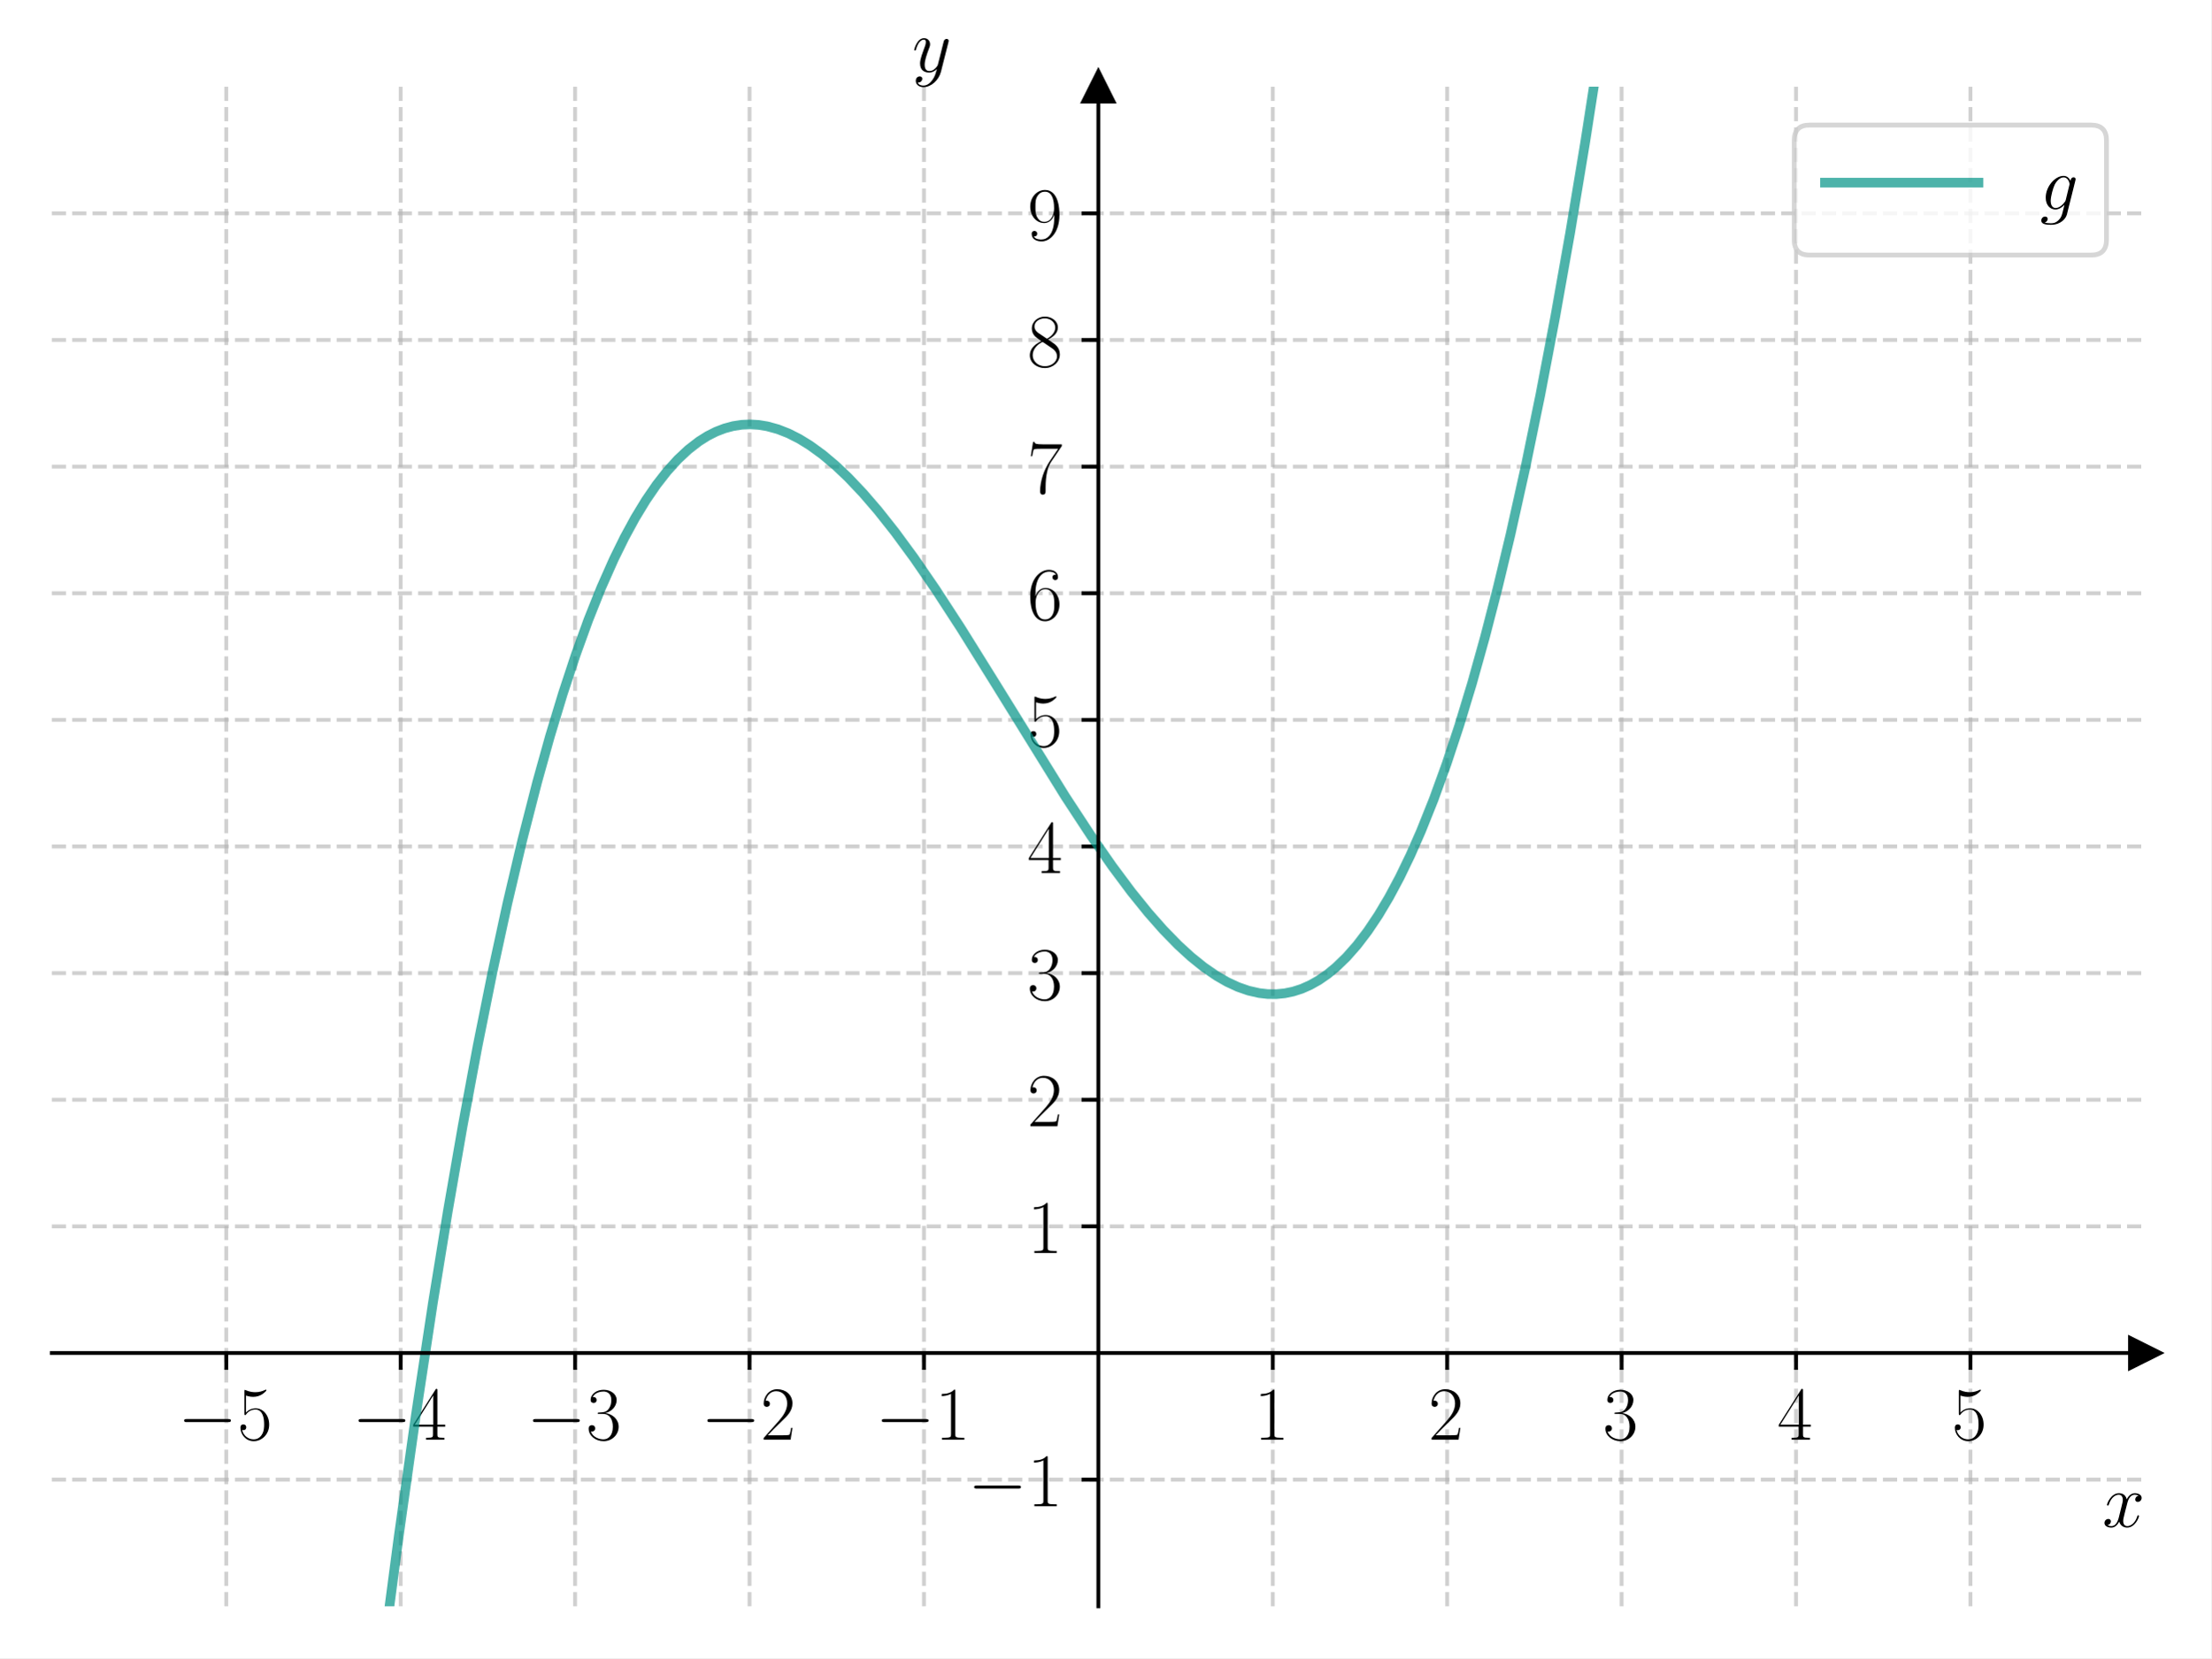
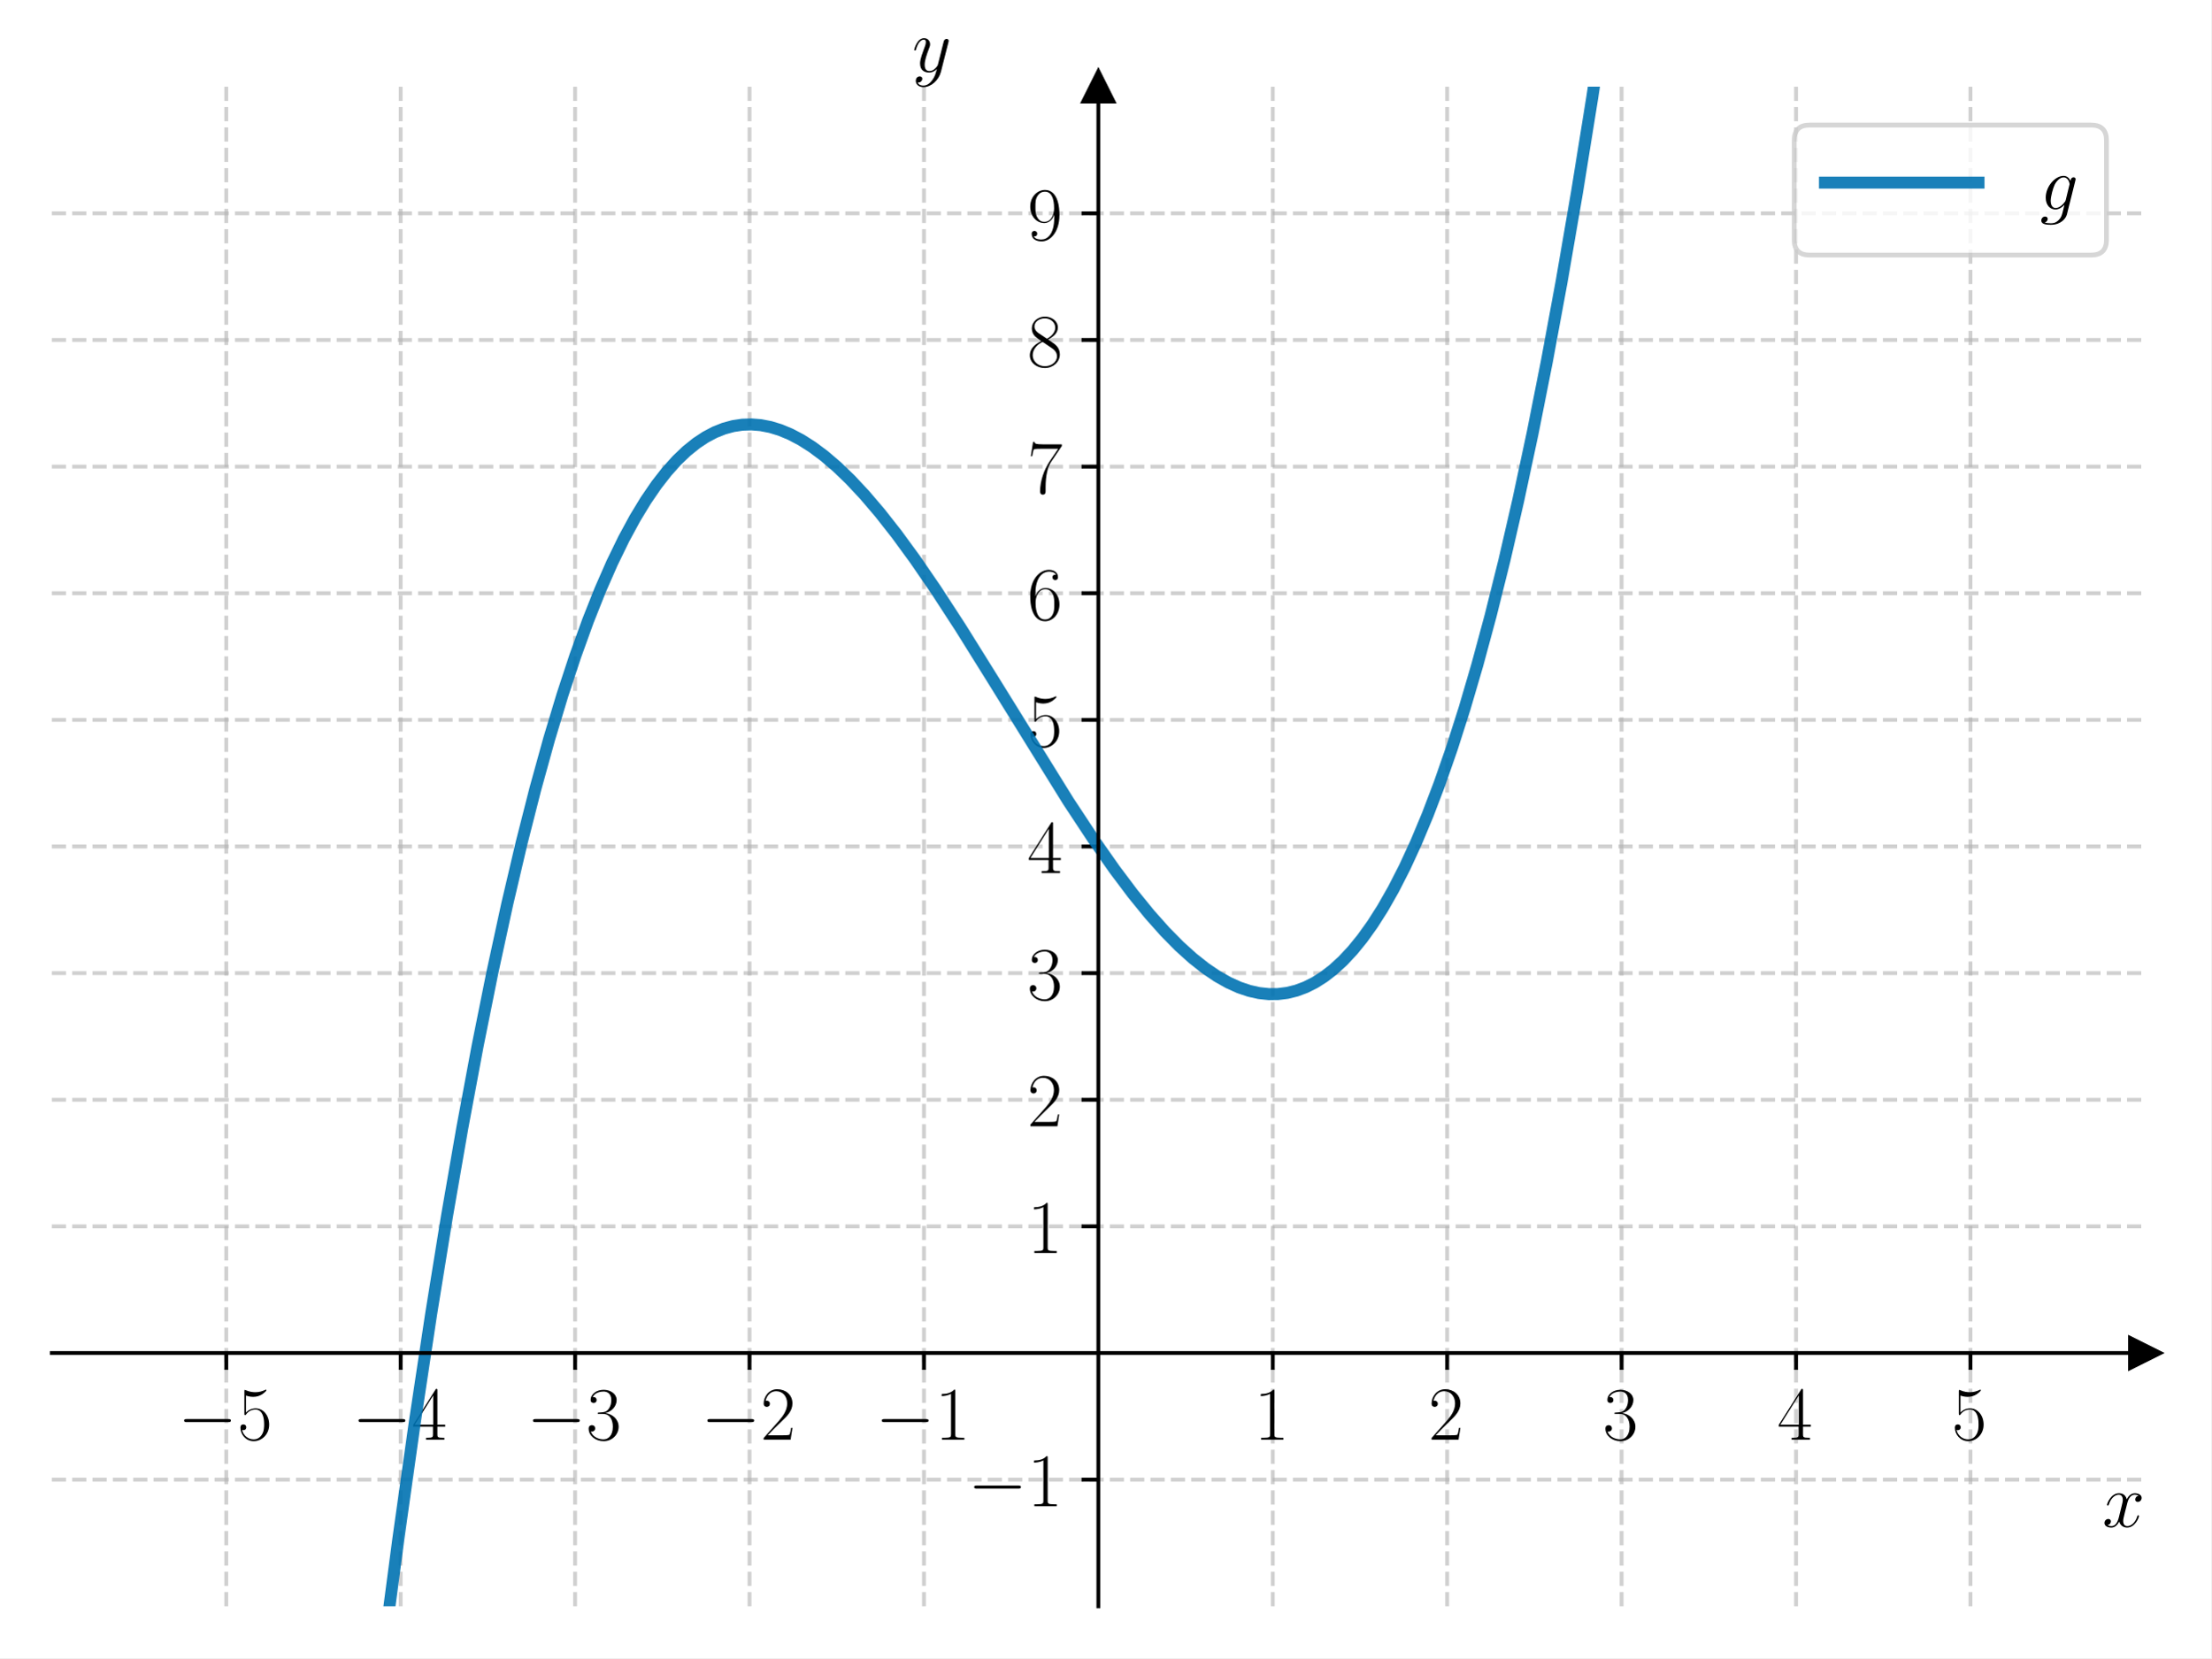
<svg xmlns="http://www.w3.org/2000/svg" xmlns:xlink="http://www.w3.org/1999/xlink" width="460.8pt" height="345.6pt" viewBox="0 0 460.8 345.6" version="1.1">
  <defs>
    <style type="text/css">*{stroke-linejoin: round; stroke-linecap: butt}</style>
  </defs>
  <g id="figure_1">
    <g id="patch_1">
      <path d="M 0 345.6  L 460.8 345.6  L 460.8 0  L 0 0  z " style="fill: #ffffff" />
    </g>
    <g id="axes_1">
      <g id="patch_2">
        <path d="M 10.8 334.8  L 447 334.8  L 447 18.065  L 10.8 18.065  z " style="fill: #ffffff" />
      </g>
      <g id="matplotlib.axis_1">
        <g id="xtick_1">
          <g id="line2d_1">
-             <path d="M 47.15 334.8  L 47.15 18.065  " clip-path="url(#pf98f4de707)" style="fill: none; stroke-dasharray: 2.96,1.28; stroke-dashoffset: 0; stroke: #b0b0b0; stroke-opacity: 0.6; stroke-width: 0.8" />
+             <path d="M 47.15 334.8  L 47.15 18.065  " clip-path="url(#pdcc4138866)" style="fill: none; stroke-dasharray: 2.96,1.28; stroke-dashoffset: 0; stroke: #b0b0b0; stroke-opacity: 0.6; stroke-width: 0.8" />
          </g>
          <g id="line2d_2">
            <defs>
-               <path id="m13cd6b6ccd" d="M 0 0  L 0 3.5  " style="stroke: #000000; stroke-width: 0.8" />
+               <path id="m7b9ead4a0c" d="M 0 0  L 0 3.5  " style="stroke: #000000; stroke-width: 0.8" />
            </defs>
            <g>
-               <use xlink:href="#m13cd6b6ccd" x="47.15" y="282.011" style="stroke: #000000; stroke-width: 0.8" />
+               <use xlink:href="#m7b9ead4a0c" x="47.15" y="282.011" style="stroke: #000000; stroke-width: 0.8" />
            </g>
          </g>
          <g id="text_1">
            <g transform="translate(37.04901 300.0803) scale(0.16 -0.16)">
              <defs>
                <path id="CMSY10-0" d="M 4218 1472  C 4326 1472 4442 1472 4442 1600  C 4442 1728 4326 1728 4218 1728  L 755 1728  C 646 1728 531 1728 531 1600  C 531 1472 646 1472 755 1472  L 4218 1472  z " transform="scale(0.015625)" />
                <path id="CMR17-35" d="M 730 3692  C 794 3666 1056 3584 1325 3584  C 1920 3584 2246 3911 2432 4100  C 2432 4157 2432 4192 2394 4192  C 2387 4192 2374 4192 2323 4163  C 2099 4058 1837 3973 1517 3973  C 1325 3973 1037 3999 723 4139  C 653 4171 640 4171 634 4171  C 602 4171 595 4164 595 4037  L 595 2203  C 595 2089 595 2057 659 2057  C 691 2057 704 2070 736 2114  C 941 2401 1222 2522 1542 2522  C 1766 2522 2246 2382 2246 1289  C 2246 1085 2246 715 2054 421  C 1894 159 1645 25 1370 25  C 947 25 518 320 403 814  C 429 807 480 795 506 795  C 589 795 749 840 749 1038  C 749 1210 627 1280 506 1280  C 358 1280 262 1190 262 1011  C 262 454 704 -128 1382 -128  C 2042 -128 2669 440 2669 1264  C 2669 2030 2170 2624 1549 2624  C 1222 2624 947 2503 730 2274  L 730 3692  z " transform="scale(0.015625)" />
              </defs>
              <use xlink:href="#CMSY10-0" transform="scale(0.996264)" />
              <use xlink:href="#CMR17-35" transform="translate(77.48747 0) scale(0.996264)" />
            </g>
          </g>
        </g>
        <g id="xtick_2">
          <g id="line2d_3">
-             <path d="M 83.5 334.8  L 83.5 18.065  " clip-path="url(#pf98f4de707)" style="fill: none; stroke-dasharray: 2.96,1.28; stroke-dashoffset: 0; stroke: #b0b0b0; stroke-opacity: 0.6; stroke-width: 0.8" />
+             <path d="M 83.5 334.8  L 83.5 18.065  " clip-path="url(#pdcc4138866)" style="fill: none; stroke-dasharray: 2.96,1.28; stroke-dashoffset: 0; stroke: #b0b0b0; stroke-opacity: 0.6; stroke-width: 0.8" />
          </g>
          <g id="line2d_4">
            <g>
-               <use xlink:href="#m13cd6b6ccd" x="83.5" y="282.011" style="stroke: #000000; stroke-width: 0.8" />
+               <use xlink:href="#m7b9ead4a0c" x="83.5" y="282.011" style="stroke: #000000; stroke-width: 0.8" />
            </g>
          </g>
          <g id="text_2">
            <g transform="translate(73.39901 300.0803) scale(0.16 -0.16)">
              <defs>
                <path id="CMR17-34" d="M 2150 4122  C 2150 4256 2144 4256 2029 4256  L 128 1254  L 128 1088  L 1779 1088  L 1779 457  C 1779 224 1766 160 1318 160  L 1197 160  L 1197 0  C 1402 0 1747 0 1965 0  C 2182 0 2528 0 2733 0  L 2733 160  L 2611 160  C 2163 160 2150 224 2150 457  L 2150 1088  L 2803 1088  L 2803 1254  L 2150 1254  L 2150 4122  z M 1798 3703  L 1798 1254  L 256 1254  L 1798 3703  z " transform="scale(0.015625)" />
              </defs>
              <use xlink:href="#CMSY10-0" transform="scale(0.996264)" />
              <use xlink:href="#CMR17-34" transform="translate(77.48747 0) scale(0.996264)" />
            </g>
          </g>
        </g>
        <g id="xtick_3">
          <g id="line2d_5">
-             <path d="M 119.85 334.8  L 119.85 18.065  " clip-path="url(#pf98f4de707)" style="fill: none; stroke-dasharray: 2.96,1.28; stroke-dashoffset: 0; stroke: #b0b0b0; stroke-opacity: 0.6; stroke-width: 0.8" />
+             <path d="M 119.85 334.8  L 119.85 18.065  " clip-path="url(#pdcc4138866)" style="fill: none; stroke-dasharray: 2.96,1.28; stroke-dashoffset: 0; stroke: #b0b0b0; stroke-opacity: 0.6; stroke-width: 0.8" />
          </g>
          <g id="line2d_6">
            <g>
-               <use xlink:href="#m13cd6b6ccd" x="119.85" y="282.011" style="stroke: #000000; stroke-width: 0.8" />
+               <use xlink:href="#m7b9ead4a0c" x="119.85" y="282.011" style="stroke: #000000; stroke-width: 0.8" />
            </g>
          </g>
          <g id="text_3">
            <g transform="translate(109.749 300.0803) scale(0.16 -0.16)">
              <defs>
                <path id="CMR17-33" d="M 1414 2157  C 1984 2157 2234 1662 2234 1090  C 2234 320 1824 25 1453 25  C 1114 25 563 194 390 693  C 422 680 454 680 486 680  C 640 680 755 782 755 948  C 755 1133 614 1216 486 1216  C 378 1216 211 1165 211 926  C 211 335 787 -128 1466 -128  C 2176 -128 2720 430 2720 1085  C 2720 1707 2208 2157 1600 2227  C 2086 2328 2554 2756 2554 3329  C 2554 3820 2048 4179 1472 4179  C 890 4179 378 3829 378 3329  C 378 3110 544 3072 627 3072  C 762 3072 877 3155 877 3321  C 877 3486 762 3569 627 3569  C 602 3569 570 3569 544 3557  C 730 3959 1235 4032 1459 4032  C 1683 4032 2106 3925 2106 3320  C 2106 3143 2080 2828 1862 2550  C 1670 2304 1453 2304 1242 2284  C 1210 2284 1062 2269 1037 2269  C 992 2263 966 2257 966 2208  C 966 2163 973 2157 1101 2157  L 1414 2157  z " transform="scale(0.015625)" />
              </defs>
              <use xlink:href="#CMSY10-0" transform="scale(0.996264)" />
              <use xlink:href="#CMR17-33" transform="translate(77.48747 0) scale(0.996264)" />
            </g>
          </g>
        </g>
        <g id="xtick_4">
          <g id="line2d_7">
-             <path d="M 156.2 334.8  L 156.2 18.065  " clip-path="url(#pf98f4de707)" style="fill: none; stroke-dasharray: 2.96,1.28; stroke-dashoffset: 0; stroke: #b0b0b0; stroke-opacity: 0.6; stroke-width: 0.8" />
+             <path d="M 156.2 334.8  L 156.2 18.065  " clip-path="url(#pdcc4138866)" style="fill: none; stroke-dasharray: 2.96,1.28; stroke-dashoffset: 0; stroke: #b0b0b0; stroke-opacity: 0.6; stroke-width: 0.8" />
          </g>
          <g id="line2d_8">
            <g>
-               <use xlink:href="#m13cd6b6ccd" x="156.2" y="282.011" style="stroke: #000000; stroke-width: 0.8" />
+               <use xlink:href="#m7b9ead4a0c" x="156.2" y="282.011" style="stroke: #000000; stroke-width: 0.8" />
            </g>
          </g>
          <g id="text_4">
            <g transform="translate(146.099 300.0803) scale(0.16 -0.16)">
              <defs>
                <path id="CMR17-32" d="M 2669 989  L 2554 989  C 2490 536 2438 459 2413 420  C 2381 369 1920 369 1830 369  L 602 369  C 832 619 1280 1072 1824 1597  C 2214 1967 2669 2402 2669 3035  C 2669 3790 2067 4224 1395 4224  C 691 4224 262 3604 262 3030  C 262 2780 448 2748 525 2748  C 589 2748 781 2787 781 3010  C 781 3207 614 3264 525 3264  C 486 3264 448 3258 422 3245  C 544 3790 915 4058 1306 4058  C 1862 4058 2227 3617 2227 3035  C 2227 2479 1901 2000 1536 1584  L 262 146  L 262 0  L 2515 0  L 2669 989  z " transform="scale(0.015625)" />
              </defs>
              <use xlink:href="#CMSY10-0" transform="scale(0.996264)" />
              <use xlink:href="#CMR17-32" transform="translate(77.48747 0) scale(0.996264)" />
            </g>
          </g>
        </g>
        <g id="xtick_5">
          <g id="line2d_9">
-             <path d="M 192.55 334.8  L 192.55 18.065  " clip-path="url(#pf98f4de707)" style="fill: none; stroke-dasharray: 2.96,1.28; stroke-dashoffset: 0; stroke: #b0b0b0; stroke-opacity: 0.6; stroke-width: 0.8" />
+             <path d="M 192.55 334.8  L 192.55 18.065  " clip-path="url(#pdcc4138866)" style="fill: none; stroke-dasharray: 2.96,1.28; stroke-dashoffset: 0; stroke: #b0b0b0; stroke-opacity: 0.6; stroke-width: 0.8" />
          </g>
          <g id="line2d_10">
            <g>
-               <use xlink:href="#m13cd6b6ccd" x="192.55" y="282.011" style="stroke: #000000; stroke-width: 0.8" />
+               <use xlink:href="#m7b9ead4a0c" x="192.55" y="282.011" style="stroke: #000000; stroke-width: 0.8" />
            </g>
          </g>
          <g id="text_5">
            <g transform="translate(182.449 300.0803) scale(0.16 -0.16)">
              <defs>
                <path id="CMR17-31" d="M 1702 4058  C 1702 4192 1696 4192 1606 4192  C 1357 3916 979 3827 621 3827  C 602 3827 570 3827 563 3808  C 557 3795 557 3782 557 3648  C 755 3648 1088 3686 1344 3839  L 1344 461  C 1344 236 1331 160 781 160  L 589 160  L 589 0  C 896 0 1216 0 1523 0  C 1830 0 2150 0 2458 0  L 2458 160  L 2266 160  C 1715 160 1702 230 1702 458  L 1702 4058  z " transform="scale(0.015625)" />
              </defs>
              <use xlink:href="#CMSY10-0" transform="scale(0.996264)" />
              <use xlink:href="#CMR17-31" transform="translate(77.48747 0) scale(0.996264)" />
            </g>
          </g>
        </g>
        <g id="xtick_6">
          <g id="line2d_11">
-             <path d="M 265.25 334.8  L 265.25 18.065  " clip-path="url(#pf98f4de707)" style="fill: none; stroke-dasharray: 2.96,1.28; stroke-dashoffset: 0; stroke: #b0b0b0; stroke-opacity: 0.6; stroke-width: 0.8" />
+             <path d="M 265.25 334.8  L 265.25 18.065  " clip-path="url(#pdcc4138866)" style="fill: none; stroke-dasharray: 2.96,1.28; stroke-dashoffset: 0; stroke: #b0b0b0; stroke-opacity: 0.6; stroke-width: 0.8" />
          </g>
          <g id="line2d_12">
            <g>
-               <use xlink:href="#m13cd6b6ccd" x="265.25" y="282.011" style="stroke: #000000; stroke-width: 0.8" />
+               <use xlink:href="#m7b9ead4a0c" x="265.25" y="282.011" style="stroke: #000000; stroke-width: 0.8" />
            </g>
          </g>
          <g id="text_6">
            <g transform="translate(261.348 300.0803) scale(0.16 -0.16)">
              <use xlink:href="#CMR17-31" transform="scale(0.996264)" />
            </g>
          </g>
        </g>
        <g id="xtick_7">
          <g id="line2d_13">
-             <path d="M 301.6 334.8  L 301.6 18.065  " clip-path="url(#pf98f4de707)" style="fill: none; stroke-dasharray: 2.96,1.28; stroke-dashoffset: 0; stroke: #b0b0b0; stroke-opacity: 0.6; stroke-width: 0.8" />
+             <path d="M 301.6 334.8  L 301.6 18.065  " clip-path="url(#pdcc4138866)" style="fill: none; stroke-dasharray: 2.96,1.28; stroke-dashoffset: 0; stroke: #b0b0b0; stroke-opacity: 0.6; stroke-width: 0.8" />
          </g>
          <g id="line2d_14">
            <g>
-               <use xlink:href="#m13cd6b6ccd" x="301.6" y="282.011" style="stroke: #000000; stroke-width: 0.8" />
+               <use xlink:href="#m7b9ead4a0c" x="301.6" y="282.011" style="stroke: #000000; stroke-width: 0.8" />
            </g>
          </g>
          <g id="text_7">
            <g transform="translate(297.698 300.0803) scale(0.16 -0.16)">
              <use xlink:href="#CMR17-32" transform="scale(0.996264)" />
            </g>
          </g>
        </g>
        <g id="xtick_8">
          <g id="line2d_15">
-             <path d="M 337.95 334.8  L 337.95 18.065  " clip-path="url(#pf98f4de707)" style="fill: none; stroke-dasharray: 2.96,1.28; stroke-dashoffset: 0; stroke: #b0b0b0; stroke-opacity: 0.6; stroke-width: 0.8" />
+             <path d="M 337.95 334.8  L 337.95 18.065  " clip-path="url(#pdcc4138866)" style="fill: none; stroke-dasharray: 2.96,1.28; stroke-dashoffset: 0; stroke: #b0b0b0; stroke-opacity: 0.6; stroke-width: 0.8" />
          </g>
          <g id="line2d_16">
            <g>
-               <use xlink:href="#m13cd6b6ccd" x="337.95" y="282.011" style="stroke: #000000; stroke-width: 0.8" />
+               <use xlink:href="#m7b9ead4a0c" x="337.95" y="282.011" style="stroke: #000000; stroke-width: 0.8" />
            </g>
          </g>
          <g id="text_8">
            <g transform="translate(334.048 300.0803) scale(0.16 -0.16)">
              <use xlink:href="#CMR17-33" transform="scale(0.996264)" />
            </g>
          </g>
        </g>
        <g id="xtick_9">
          <g id="line2d_17">
-             <path d="M 374.3 334.8  L 374.3 18.065  " clip-path="url(#pf98f4de707)" style="fill: none; stroke-dasharray: 2.96,1.28; stroke-dashoffset: 0; stroke: #b0b0b0; stroke-opacity: 0.6; stroke-width: 0.8" />
+             <path d="M 374.3 334.8  L 374.3 18.065  " clip-path="url(#pdcc4138866)" style="fill: none; stroke-dasharray: 2.96,1.28; stroke-dashoffset: 0; stroke: #b0b0b0; stroke-opacity: 0.6; stroke-width: 0.8" />
          </g>
          <g id="line2d_18">
            <g>
-               <use xlink:href="#m13cd6b6ccd" x="374.3" y="282.011" style="stroke: #000000; stroke-width: 0.8" />
+               <use xlink:href="#m7b9ead4a0c" x="374.3" y="282.011" style="stroke: #000000; stroke-width: 0.8" />
            </g>
          </g>
          <g id="text_9">
            <g transform="translate(370.398 300.0803) scale(0.16 -0.16)">
              <use xlink:href="#CMR17-34" transform="scale(0.996264)" />
            </g>
          </g>
        </g>
        <g id="xtick_10">
          <g id="line2d_19">
-             <path d="M 410.65 334.8  L 410.65 18.065  " clip-path="url(#pf98f4de707)" style="fill: none; stroke-dasharray: 2.96,1.28; stroke-dashoffset: 0; stroke: #b0b0b0; stroke-opacity: 0.6; stroke-width: 0.8" />
+             <path d="M 410.65 334.8  L 410.65 18.065  " clip-path="url(#pdcc4138866)" style="fill: none; stroke-dasharray: 2.96,1.28; stroke-dashoffset: 0; stroke: #b0b0b0; stroke-opacity: 0.6; stroke-width: 0.8" />
          </g>
          <g id="line2d_20">
            <g>
-               <use xlink:href="#m13cd6b6ccd" x="410.65" y="282.011" style="stroke: #000000; stroke-width: 0.8" />
+               <use xlink:href="#m7b9ead4a0c" x="410.65" y="282.011" style="stroke: #000000; stroke-width: 0.8" />
            </g>
          </g>
          <g id="text_10">
            <g transform="translate(406.748 300.0803) scale(0.16 -0.16)">
              <use xlink:href="#CMR17-35" transform="scale(0.996264)" />
            </g>
          </g>
        </g>
        <g id="text_11">
          <g transform="translate(438.1306 318.2494) scale(0.16 -0.16)">
            <defs>
              <path id="CMMI12-78" d="M 3034 2606  C 2829 2567 2752 2414 2752 2293  C 2752 2139 2874 2088 2963 2088  C 3155 2088 3290 2254 3290 2427  C 3290 2695 2982 2816 2714 2816  C 2323 2816 2106 2433 2048 2312  C 1901 2816 1504 2816 1389 2816  C 736 2816 390 1980 390 1839  C 390 1814 416 1782 461 1782  C 512 1782 525 1820 538 1846  C 755 2555 1184 2689 1370 2689  C 1658 2689 1715 2420 1715 2267  C 1715 2127 1677 1980 1600 1673  L 1382 798  C 1286 415 1101 64 762 64  C 730 64 570 64 435 147  C 666 192 717 383 717 460  C 717 588 621 664 499 664  C 346 664 179 530 179 326  C 179 57 480 -64 755 -64  C 1062 -64 1280 179 1414 441  C 1517 64 1837 -64 2074 -64  C 2726 -64 3072 773 3072 913  C 3072 945 3046 971 3008 971  C 2950 971 2944 939 2925 888  C 2752 326 2381 64 2093 64  C 1869 64 1747 230 1747 492  C 1747 632 1773 734 1875 1156  L 2099 2024  C 2195 2408 2413 2689 2707 2689  C 2720 2689 2899 2689 3034 2606  z " transform="scale(0.015625)" />
            </defs>
            <use xlink:href="#CMMI12-78" transform="scale(0.996264)" />
          </g>
        </g>
      </g>
      <g id="matplotlib.axis_2">
        <g id="ytick_1">
          <g id="line2d_21">
-             <path d="M 10.8 308.405  L 447 308.405  " clip-path="url(#pf98f4de707)" style="fill: none; stroke-dasharray: 2.96,1.28; stroke-dashoffset: 0; stroke: #b0b0b0; stroke-opacity: 0.6; stroke-width: 0.8" />
+             <path d="M 10.8 308.405  L 447 308.405  " clip-path="url(#pdcc4138866)" style="fill: none; stroke-dasharray: 2.96,1.28; stroke-dashoffset: 0; stroke: #b0b0b0; stroke-opacity: 0.6; stroke-width: 0.8" />
          </g>
          <g id="line2d_22">
            <defs>
-               <path id="m72188b2bcb" d="M 0 0  L -3.5 0  " style="stroke: #000000; stroke-width: 0.8" />
+               <path id="md6c2954cae" d="M 0 0  L -3.5 0  " style="stroke: #000000; stroke-width: 0.8" />
            </defs>
            <g>
-               <use xlink:href="#m72188b2bcb" x="228.9" y="308.405" style="stroke: #000000; stroke-width: 0.8" />
+               <use xlink:href="#md6c2954cae" x="228.9" y="308.405" style="stroke: #000000; stroke-width: 0.8" />
            </g>
          </g>
          <g id="text_12">
            <g transform="translate(201.698 313.9402) scale(0.16 -0.16)">
              <use xlink:href="#CMSY10-0" transform="scale(0.996264)" />
              <use xlink:href="#CMR17-31" transform="translate(77.48747 0) scale(0.996264)" />
            </g>
          </g>
        </g>
        <g id="ytick_2">
          <g id="line2d_23">
-             <path d="M 10.8 255.616  L 447 255.616  " clip-path="url(#pf98f4de707)" style="fill: none; stroke-dasharray: 2.96,1.28; stroke-dashoffset: 0; stroke: #b0b0b0; stroke-opacity: 0.6; stroke-width: 0.8" />
+             <path d="M 10.8 255.616  L 447 255.616  " clip-path="url(#pdcc4138866)" style="fill: none; stroke-dasharray: 2.96,1.28; stroke-dashoffset: 0; stroke: #b0b0b0; stroke-opacity: 0.6; stroke-width: 0.8" />
          </g>
          <g id="line2d_24">
            <g>
-               <use xlink:href="#m72188b2bcb" x="228.9" y="255.616" style="stroke: #000000; stroke-width: 0.8" />
+               <use xlink:href="#md6c2954cae" x="228.9" y="255.616" style="stroke: #000000; stroke-width: 0.8" />
            </g>
          </g>
          <g id="text_13">
            <g transform="translate(214.096 261.1509) scale(0.16 -0.16)">
              <use xlink:href="#CMR17-31" transform="scale(0.996264)" />
            </g>
          </g>
        </g>
        <g id="ytick_3">
          <g id="line2d_25">
-             <path d="M 10.8 229.222  L 447 229.222  " clip-path="url(#pf98f4de707)" style="fill: none; stroke-dasharray: 2.96,1.28; stroke-dashoffset: 0; stroke: #b0b0b0; stroke-opacity: 0.6; stroke-width: 0.8" />
+             <path d="M 10.8 229.222  L 447 229.222  " clip-path="url(#pdcc4138866)" style="fill: none; stroke-dasharray: 2.96,1.28; stroke-dashoffset: 0; stroke: #b0b0b0; stroke-opacity: 0.6; stroke-width: 0.8" />
          </g>
          <g id="line2d_26">
            <g>
-               <use xlink:href="#m72188b2bcb" x="228.9" y="229.222" style="stroke: #000000; stroke-width: 0.8" />
+               <use xlink:href="#md6c2954cae" x="228.9" y="229.222" style="stroke: #000000; stroke-width: 0.8" />
            </g>
          </g>
          <g id="text_14">
            <g transform="translate(214.096 234.7563) scale(0.16 -0.16)">
              <use xlink:href="#CMR17-32" transform="scale(0.996264)" />
            </g>
          </g>
        </g>
        <g id="ytick_4">
          <g id="line2d_27">
-             <path d="M 10.8 202.827  L 447 202.827  " clip-path="url(#pf98f4de707)" style="fill: none; stroke-dasharray: 2.96,1.28; stroke-dashoffset: 0; stroke: #b0b0b0; stroke-opacity: 0.6; stroke-width: 0.8" />
+             <path d="M 10.8 202.827  L 447 202.827  " clip-path="url(#pdcc4138866)" style="fill: none; stroke-dasharray: 2.96,1.28; stroke-dashoffset: 0; stroke: #b0b0b0; stroke-opacity: 0.6; stroke-width: 0.8" />
          </g>
          <g id="line2d_28">
            <g>
-               <use xlink:href="#m72188b2bcb" x="228.9" y="202.827" style="stroke: #000000; stroke-width: 0.8" />
+               <use xlink:href="#md6c2954cae" x="228.9" y="202.827" style="stroke: #000000; stroke-width: 0.8" />
            </g>
          </g>
          <g id="text_15">
            <g transform="translate(214.096 208.3617) scale(0.16 -0.16)">
              <use xlink:href="#CMR17-33" transform="scale(0.996264)" />
            </g>
          </g>
        </g>
        <g id="ytick_5">
          <g id="line2d_29">
-             <path d="M 10.8 176.432  L 447 176.432  " clip-path="url(#pf98f4de707)" style="fill: none; stroke-dasharray: 2.96,1.28; stroke-dashoffset: 0; stroke: #b0b0b0; stroke-opacity: 0.6; stroke-width: 0.8" />
+             <path d="M 10.8 176.432  L 447 176.432  " clip-path="url(#pdcc4138866)" style="fill: none; stroke-dasharray: 2.96,1.28; stroke-dashoffset: 0; stroke: #b0b0b0; stroke-opacity: 0.6; stroke-width: 0.8" />
          </g>
          <g id="line2d_30">
            <g>
-               <use xlink:href="#m72188b2bcb" x="228.9" y="176.432" style="stroke: #000000; stroke-width: 0.8" />
+               <use xlink:href="#md6c2954cae" x="228.9" y="176.432" style="stroke: #000000; stroke-width: 0.8" />
            </g>
          </g>
          <g id="text_16">
            <g transform="translate(214.096 181.9671) scale(0.16 -0.16)">
              <use xlink:href="#CMR17-34" transform="scale(0.996264)" />
            </g>
          </g>
        </g>
        <g id="ytick_6">
          <g id="line2d_31">
-             <path d="M 10.8 150.038  L 447 150.038  " clip-path="url(#pf98f4de707)" style="fill: none; stroke-dasharray: 2.96,1.28; stroke-dashoffset: 0; stroke: #b0b0b0; stroke-opacity: 0.6; stroke-width: 0.8" />
+             <path d="M 10.8 150.038  L 447 150.038  " clip-path="url(#pdcc4138866)" style="fill: none; stroke-dasharray: 2.96,1.28; stroke-dashoffset: 0; stroke: #b0b0b0; stroke-opacity: 0.6; stroke-width: 0.8" />
          </g>
          <g id="line2d_32">
            <g>
-               <use xlink:href="#m72188b2bcb" x="228.9" y="150.038" style="stroke: #000000; stroke-width: 0.8" />
+               <use xlink:href="#md6c2954cae" x="228.9" y="150.038" style="stroke: #000000; stroke-width: 0.8" />
            </g>
          </g>
          <g id="text_17">
            <g transform="translate(214.096 155.5724) scale(0.16 -0.16)">
              <use xlink:href="#CMR17-35" transform="scale(0.996264)" />
            </g>
          </g>
        </g>
        <g id="ytick_7">
          <g id="line2d_33">
-             <path d="M 10.8 123.643  L 447 123.643  " clip-path="url(#pf98f4de707)" style="fill: none; stroke-dasharray: 2.96,1.28; stroke-dashoffset: 0; stroke: #b0b0b0; stroke-opacity: 0.6; stroke-width: 0.8" />
+             <path d="M 10.8 123.643  L 447 123.643  " clip-path="url(#pdcc4138866)" style="fill: none; stroke-dasharray: 2.96,1.28; stroke-dashoffset: 0; stroke: #b0b0b0; stroke-opacity: 0.6; stroke-width: 0.8" />
          </g>
          <g id="line2d_34">
            <g>
-               <use xlink:href="#m72188b2bcb" x="228.9" y="123.643" style="stroke: #000000; stroke-width: 0.8" />
+               <use xlink:href="#md6c2954cae" x="228.9" y="123.643" style="stroke: #000000; stroke-width: 0.8" />
            </g>
          </g>
          <g id="text_18">
            <g transform="translate(214.096 129.1778) scale(0.16 -0.16)">
              <defs>
                <path id="CMR17-36" d="M 678 2176  C 678 3690 1395 4032 1811 4032  C 1946 4032 2272 4009 2400 3776  C 2298 3776 2106 3776 2106 3553  C 2106 3381 2246 3323 2336 3323  C 2394 3323 2566 3348 2566 3560  C 2566 3954 2246 4179 1805 4179  C 1043 4179 243 3390 243 1984  C 243 253 966 -128 1478 -128  C 2099 -128 2688 427 2688 1283  C 2688 2081 2170 2662 1517 2662  C 1126 2662 838 2407 678 1960  L 678 2176  z M 1478 25  C 691 25 691 1200 691 1436  C 691 1896 909 2560 1504 2560  C 1613 2560 1926 2560 2138 2120  C 2253 1870 2253 1609 2253 1289  C 2253 944 2253 690 2118 434  C 1978 171 1773 25 1478 25  z " transform="scale(0.015625)" />
              </defs>
              <use xlink:href="#CMR17-36" transform="scale(0.996264)" />
            </g>
          </g>
        </g>
        <g id="ytick_8">
          <g id="line2d_35">
-             <path d="M 10.8 97.248  L 447 97.248  " clip-path="url(#pf98f4de707)" style="fill: none; stroke-dasharray: 2.96,1.28; stroke-dashoffset: 0; stroke: #b0b0b0; stroke-opacity: 0.6; stroke-width: 0.8" />
+             <path d="M 10.8 97.248  L 447 97.248  " clip-path="url(#pdcc4138866)" style="fill: none; stroke-dasharray: 2.96,1.28; stroke-dashoffset: 0; stroke: #b0b0b0; stroke-opacity: 0.6; stroke-width: 0.8" />
          </g>
          <g id="line2d_36">
            <g>
-               <use xlink:href="#m72188b2bcb" x="228.9" y="97.248" style="stroke: #000000; stroke-width: 0.8" />
+               <use xlink:href="#md6c2954cae" x="228.9" y="97.248" style="stroke: #000000; stroke-width: 0.8" />
            </g>
          </g>
          <g id="text_19">
            <g transform="translate(214.096 102.7832) scale(0.16 -0.16)">
              <defs>
                <path id="CMR17-37" d="M 2886 3941  L 2886 4081  L 1382 4081  C 634 4081 621 4165 595 4288  L 480 4288  L 294 3094  L 410 3094  C 429 3215 474 3540 550 3661  C 589 3712 1062 3712 1171 3712  L 2579 3712  L 1869 2661  C 1395 1954 1069 999 1069 165  C 1069 89 1069 -128 1299 -128  C 1530 -128 1530 89 1530 171  L 1530 465  C 1530 1508 1709 2196 2003 2636  L 2886 3941  z " transform="scale(0.015625)" />
              </defs>
              <use xlink:href="#CMR17-37" transform="scale(0.996264)" />
            </g>
          </g>
        </g>
        <g id="ytick_9">
          <g id="line2d_37">
-             <path d="M 10.8 70.854  L 447 70.854  " clip-path="url(#pf98f4de707)" style="fill: none; stroke-dasharray: 2.96,1.28; stroke-dashoffset: 0; stroke: #b0b0b0; stroke-opacity: 0.6; stroke-width: 0.8" />
+             <path d="M 10.8 70.854  L 447 70.854  " clip-path="url(#pdcc4138866)" style="fill: none; stroke-dasharray: 2.96,1.28; stroke-dashoffset: 0; stroke: #b0b0b0; stroke-opacity: 0.6; stroke-width: 0.8" />
          </g>
          <g id="line2d_38">
            <g>
-               <use xlink:href="#m72188b2bcb" x="228.9" y="70.854" style="stroke: #000000; stroke-width: 0.8" />
+               <use xlink:href="#md6c2954cae" x="228.9" y="70.854" style="stroke: #000000; stroke-width: 0.8" />
            </g>
          </g>
          <g id="text_20">
            <g transform="translate(214.096 76.38857) scale(0.16 -0.16)">
              <defs>
                <path id="CMR17-38" d="M 1741 2264  C 2144 2467 2554 2773 2554 3263  C 2554 3841 1990 4179 1472 4179  C 890 4179 378 3759 378 3180  C 378 3021 416 2747 666 2505  C 730 2442 998 2251 1171 2130  C 883 1983 211 1634 211 934  C 211 279 838 -128 1459 -128  C 2144 -128 2720 362 2720 1010  C 2720 1590 2330 1857 2074 2029  L 1741 2264  z M 902 2822  C 851 2854 595 3051 595 3351  C 595 3739 998 4032 1459 4032  C 1965 4032 2336 3676 2336 3262  C 2336 2669 1670 2331 1638 2331  C 1632 2331 1626 2331 1574 2370  L 902 2822  z M 2080 1519  C 2176 1449 2483 1240 2483 851  C 2483 381 2010 25 1472 25  C 890 25 448 438 448 940  C 448 1443 838 1862 1280 2060  L 2080 1519  z " transform="scale(0.015625)" />
              </defs>
              <use xlink:href="#CMR17-38" transform="scale(0.996264)" />
            </g>
          </g>
        </g>
        <g id="ytick_10">
          <g id="line2d_39">
-             <path d="M 10.8 44.459  L 447 44.459  " clip-path="url(#pf98f4de707)" style="fill: none; stroke-dasharray: 2.96,1.28; stroke-dashoffset: 0; stroke: #b0b0b0; stroke-opacity: 0.6; stroke-width: 0.8" />
+             <path d="M 10.8 44.459  L 447 44.459  " clip-path="url(#pdcc4138866)" style="fill: none; stroke-dasharray: 2.96,1.28; stroke-dashoffset: 0; stroke: #b0b0b0; stroke-opacity: 0.6; stroke-width: 0.8" />
          </g>
          <g id="line2d_40">
            <g>
-               <use xlink:href="#m72188b2bcb" x="228.9" y="44.459" style="stroke: #000000; stroke-width: 0.8" />
+               <use xlink:href="#md6c2954cae" x="228.9" y="44.459" style="stroke: #000000; stroke-width: 0.8" />
            </g>
          </g>
          <g id="text_21">
            <g transform="translate(214.096 49.99395) scale(0.16 -0.16)">
              <defs>
                <path id="CMR17-39" d="M 2253 1864  C 2253 464 1670 31 1190 31  C 1043 31 685 31 538 294  C 704 268 826 357 826 518  C 826 692 685 749 595 749  C 538 749 365 723 365 506  C 365 71 742 -128 1203 -128  C 1939 -128 2688 674 2688 2073  C 2688 3817 1971 4179 1485 4179  C 851 4179 243 3628 243 2778  C 243 1991 762 1408 1414 1408  C 1952 1408 2189 1903 2253 2112  L 2253 1864  z M 1427 1510  C 1254 1510 1011 1542 813 1922  C 678 2169 678 2461 678 2771  C 678 3146 678 3405 858 3684  C 947 3817 1114 4032 1485 4032  C 2240 4032 2240 2885 2240 2632  C 2240 2182 2035 1510 1427 1510  z " transform="scale(0.015625)" />
              </defs>
              <use xlink:href="#CMR17-39" transform="scale(0.996264)" />
            </g>
          </g>
        </g>
        <g id="text_22">
          <g transform="translate(190.0877 14.96506) scale(0.16 -0.16)">
            <defs>
              <path id="CMMI12-79" d="M 1683 -700  C 1510 -939 1261 -1152 947 -1152  C 870 -1152 563 -1152 467 -889  C 486 -895 518 -895 531 -895  C 723 -895 851 -729 851 -582  C 851 -435 730 -384 634 -384  C 531 -384 307 -458 307 -759  C 307 -1071 582 -1286 947 -1286  C 1587 -1286 2234 -700 2413 6  L 3040 2485  C 3046 2517 3059 2556 3059 2594  C 3059 2689 2982 2753 2886 2753  C 2829 2753 2694 2727 2643 2535  L 2170 658  C 2138 543 2138 530 2086 460  C 1958 281 1747 64 1440 64  C 1082 64 1050 415 1050 588  C 1050 952 1222 1443 1395 1903  C 1466 2088 1504 2178 1504 2305  C 1504 2574 1312 2816 998 2816  C 410 2816 173 1890 173 1839  C 173 1814 198 1782 243 1782  C 301 1782 307 1807 333 1897  C 486 2433 730 2689 979 2689  C 1037 2689 1146 2689 1146 2478  C 1146 2312 1075 2127 979 1884  C 666 1047 666 837 666 683  C 666 77 1101 -64 1421 -64  C 1606 -64 1837 -6 2061 230  L 2067 224  C 1971 -147 1907 -392 1683 -700  z " transform="scale(0.015625)" />
            </defs>
            <use xlink:href="#CMMI12-79" transform="scale(0.996264)" />
          </g>
        </g>
      </g>
      <g id="line2d_41">
        <defs>
-           <path id="m79b7d6b7fc" d="M 3 0  L -3 -3  L -3 3  z " style="stroke: #000000; stroke-linejoin: miter" />
+           <path id="m597d036ee0" d="M 3 0  L -3 -3  L -3 3  z " style="stroke: #000000; stroke-linejoin: miter" />
        </defs>
        <g>
-           <use xlink:href="#m79b7d6b7fc" x="447" y="282.011" style="stroke: #000000; stroke-linejoin: miter" />
+           <use xlink:href="#m597d036ee0" x="447" y="282.011" style="stroke: #000000; stroke-linejoin: miter" />
        </g>
      </g>
      <g id="line2d_42">
        <defs>
-           <path id="m1db4de6327" d="M 0 -3  L -3 3  L 3 3  z " style="stroke: #000000; stroke-linejoin: miter" />
+           <path id="m2e55585642" d="M 0 -3  L -3 3  L 3 3  z " style="stroke: #000000; stroke-linejoin: miter" />
        </defs>
        <g>
-           <use xlink:href="#m1db4de6327" x="228.9" y="18.065" style="stroke: #000000; stroke-linejoin: miter" />
+           <use xlink:href="#m2e55585642" x="228.9" y="18.065" style="stroke: #000000; stroke-linejoin: miter" />
        </g>
      </g>
      <g id="line2d_43">
-         <path d="M 79.6 346.6  L 83.101 320.115  L 86.651 295.01  L 90.202 271.625  L 93.309 252.534  L 96.416 234.689  L 99.522 218.056  L 102.629 202.603  L 105.736 188.297  L 108.843 175.105  L 111.95 162.994  L 114.613 153.448  L 117.276 144.651  L 119.939 136.583  L 122.602 129.222  L 125.265 122.548  L 127.928 116.54  L 130.147 112.028  L 132.366 107.951  L 134.585 104.299  L 136.804 101.059  L 139.024 98.219  L 141.243 95.767  L 143.462 93.691  L 145.681 91.979  L 147.456 90.863  L 149.232 89.967  L 151.007 89.284  L 152.782 88.807  L 154.558 88.532  L 156.333 88.451  L 158.108 88.558  L 159.884 88.848  L 162.103 89.457  L 164.322 90.329  L 166.541 91.452  L 168.761 92.814  L 171.424 94.748  L 174.087 96.988  L 176.75 99.514  L 179.856 102.794  L 182.963 106.401  L 186.514 110.882  L 190.508 116.322  L 194.947 122.779  L 200.273 130.971  L 207.374 142.37  L 222.021 166.029  L 227.347 174.153  L 231.785 180.534  L 235.779 185.891  L 239.33 190.285  L 242.437 193.807  L 245.544 196.992  L 248.207 199.429  L 250.87 201.574  L 253.533 203.407  L 255.752 204.68  L 257.971 205.709  L 260.19 206.483  L 262.409 206.988  L 264.185 207.192  L 265.96 207.211  L 267.735 207.038  L 269.511 206.668  L 271.286 206.094  L 273.061 205.31  L 274.837 204.311  L 276.612 203.089  L 278.387 201.639  L 280.607 199.496  L 282.826 196.975  L 285.045 194.064  L 287.264 190.751  L 289.483 187.023  L 291.703 182.869  L 293.922 178.276  L 296.141 173.233  L 298.804 166.571  L 301.467 159.222  L 304.13 151.165  L 306.793 142.381  L 309.456 132.848  L 312.119 122.545  L 314.782 111.452  L 317.889 97.484  L 320.996 82.378  L 324.102 66.103  L 327.209 48.625  L 330.316 29.912  L 333.423 9.929  L 335.042 -1  L 335.042 -1  " clip-path="url(#pf98f4de707)" style="fill: none; stroke: #029386; stroke-opacity: 0.7; stroke-width: 2; stroke-linecap: square" />
+         <path d="M 79.6 346.6  L 83.021 320.7  L 86.429 296.529  L 89.838 273.944  L 93.14 253.538  L 96.336 235.132  L 99.531 218.01  L 102.62 202.646  L 105.709 188.415  L 108.692 175.721  L 111.568 164.425  L 114.444 154.03  L 117.214 144.848  L 119.877 136.763  L 122.54 129.386  L 125.096 122.951  L 127.546 117.362  L 129.996 112.321  L 132.339 107.998  L 134.576 104.313  L 136.813 101.047  L 138.944 98.314  L 141.074 95.94  L 143.098 94.006  L 145.122 92.377  L 147.039 91.106  L 148.957 90.092  L 150.874 89.328  L 152.791 88.806  L 154.709 88.517  L 156.626 88.456  L 158.543 88.612  L 160.567 89.006  L 162.591 89.626  L 164.722 90.513  L 166.959 91.69  L 169.302 93.182  L 171.752 95.008  L 174.415 97.285  L 177.184 99.952  L 180.167 103.14  L 183.363 106.887  L 186.878 111.361  L 190.713 116.61  L 195.08 122.979  L 200.193 130.845  L 207.01 141.778  L 222.669 167.039  L 227.888 174.953  L 232.255 181.186  L 236.09 186.29  L 239.605 190.61  L 242.801 194.198  L 245.783 197.223  L 248.553 199.725  L 251.216 201.831  L 253.666 203.49  L 256.009 204.812  L 258.246 205.819  L 260.377 206.536  L 262.401 206.987  L 264.424 207.206  L 266.342 207.19  L 268.259 206.95  L 270.177 206.477  L 272.094 205.764  L 274.011 204.803  L 275.929 203.586  L 277.846 202.106  L 279.87 200.249  L 281.894 198.081  L 283.918 195.592  L 286.048 192.617  L 288.178 189.266  L 290.415 185.331  L 292.759 180.738  L 295.102 175.65  L 297.552 169.786  L 300.002 163.35  L 302.559 156.005  L 305.222 147.653  L 307.885 138.564  L 310.654 128.308  L 313.53 116.765  L 316.406 104.288  L 319.389 90.334  L 322.371 75.317  L 325.461 58.613  L 328.656 40.066  L 331.852 20.195  L 335.042 -1  L 335.042 -1  " clip-path="url(#pdcc4138866)" style="fill: none; stroke: #0072b2; stroke-opacity: 0.9; stroke-width: 2.5; stroke-linecap: square" />
      </g>
      <g id="patch_3">
        <path d="M 228.9 334.8  L 228.9 18.065  " style="fill: none; stroke: #000000; stroke-width: 0.8; stroke-linejoin: miter; stroke-linecap: square" />
      </g>
      <g id="patch_4">
        <path d="M 447 334.8  L 447 18.065  " style="fill: none" />
      </g>
      <g id="patch_5">
        <path d="M 10.8 282.011  L 447 282.011  " style="fill: none; stroke: #000000; stroke-width: 0.8; stroke-linejoin: miter; stroke-linecap: square" />
      </g>
      <g id="patch_6">
        <path d="M 10.8 18.065  L 447 18.065  " style="fill: none" />
      </g>
      <g id="legend_1">
        <g id="patch_7">
          <path d="M 377.126 53.164  L 435.8 53.164  Q 439 53.164 439 49.964  L 439 29.265  Q 439 26.065 435.8 26.065  L 377.126 26.065  Q 373.926 26.065 373.926 29.265  L 373.926 49.964  Q 373.926 53.164 377.126 53.164  z " style="fill: #ffffff; opacity: 0.8; stroke: #cccccc; stroke-linejoin: miter" />
        </g>
        <g id="line2d_44">
-           <path d="M 380.326 38.065  L 396.326 38.065  L 412.326 38.065  " style="fill: none; stroke: #029386; stroke-opacity: 0.7; stroke-width: 2; stroke-linecap: square" />
+           <path d="M 380.326 38.065  L 396.326 38.065  L 412.326 38.065  " style="fill: none; stroke: #0072b2; stroke-opacity: 0.9; stroke-width: 2.5; stroke-linecap: square" />
        </g>
        <g id="text_23">
          <g transform="translate(425.1263 43.66453) scale(0.16 -0.16)">
            <defs>
              <path id="CMMI12-67" d="M 2163 811  C 2138 709 2125 683 2042 588  C 1779 249 1510 128 1312 128  C 1101 128 902 294 902 734  C 902 1073 1094 1788 1235 2076  C 1421 2433 1709 2689 1978 2689  C 2400 2689 2483 2165 2483 2127  L 2464 2037  L 2163 811  z M 2560 2395  C 2477 2580 2298 2816 1978 2816  C 1280 2816 486 1941 486 990  C 486 326 890 0 1299 0  C 1638 0 1939 268 2054 396  L 1914 -171  C 1824 -516 1786 -674 1555 -894  C 1293 -1152 1050 -1152 909 -1152  C 717 -1152 557 -1139 397 -1089  C 602 -1033 653 -858 653 -789  C 653 -689 576 -588 435 -588  C 282 -588 115 -714 115 -922  C 115 -1180 378 -1280 922 -1280  C 1747 -1280 2176 -753 2259 -410  L 2970 2435  C 2989 2511 2989 2524 2989 2536  C 2989 2625 2918 2695 2822 2695  C 2669 2695 2579 2567 2560 2395  z " transform="scale(0.015625)" />
            </defs>
            <use xlink:href="#CMMI12-67" transform="scale(0.996264)" />
          </g>
        </g>
      </g>
    </g>
  </g>
  <defs>
-     <clipPath id="pf98f4de707">
+     <clipPath id="pdcc4138866">
      <rect x="10.8" y="18.065" width="436.2" height="316.735" />
    </clipPath>
  </defs>
</svg>
